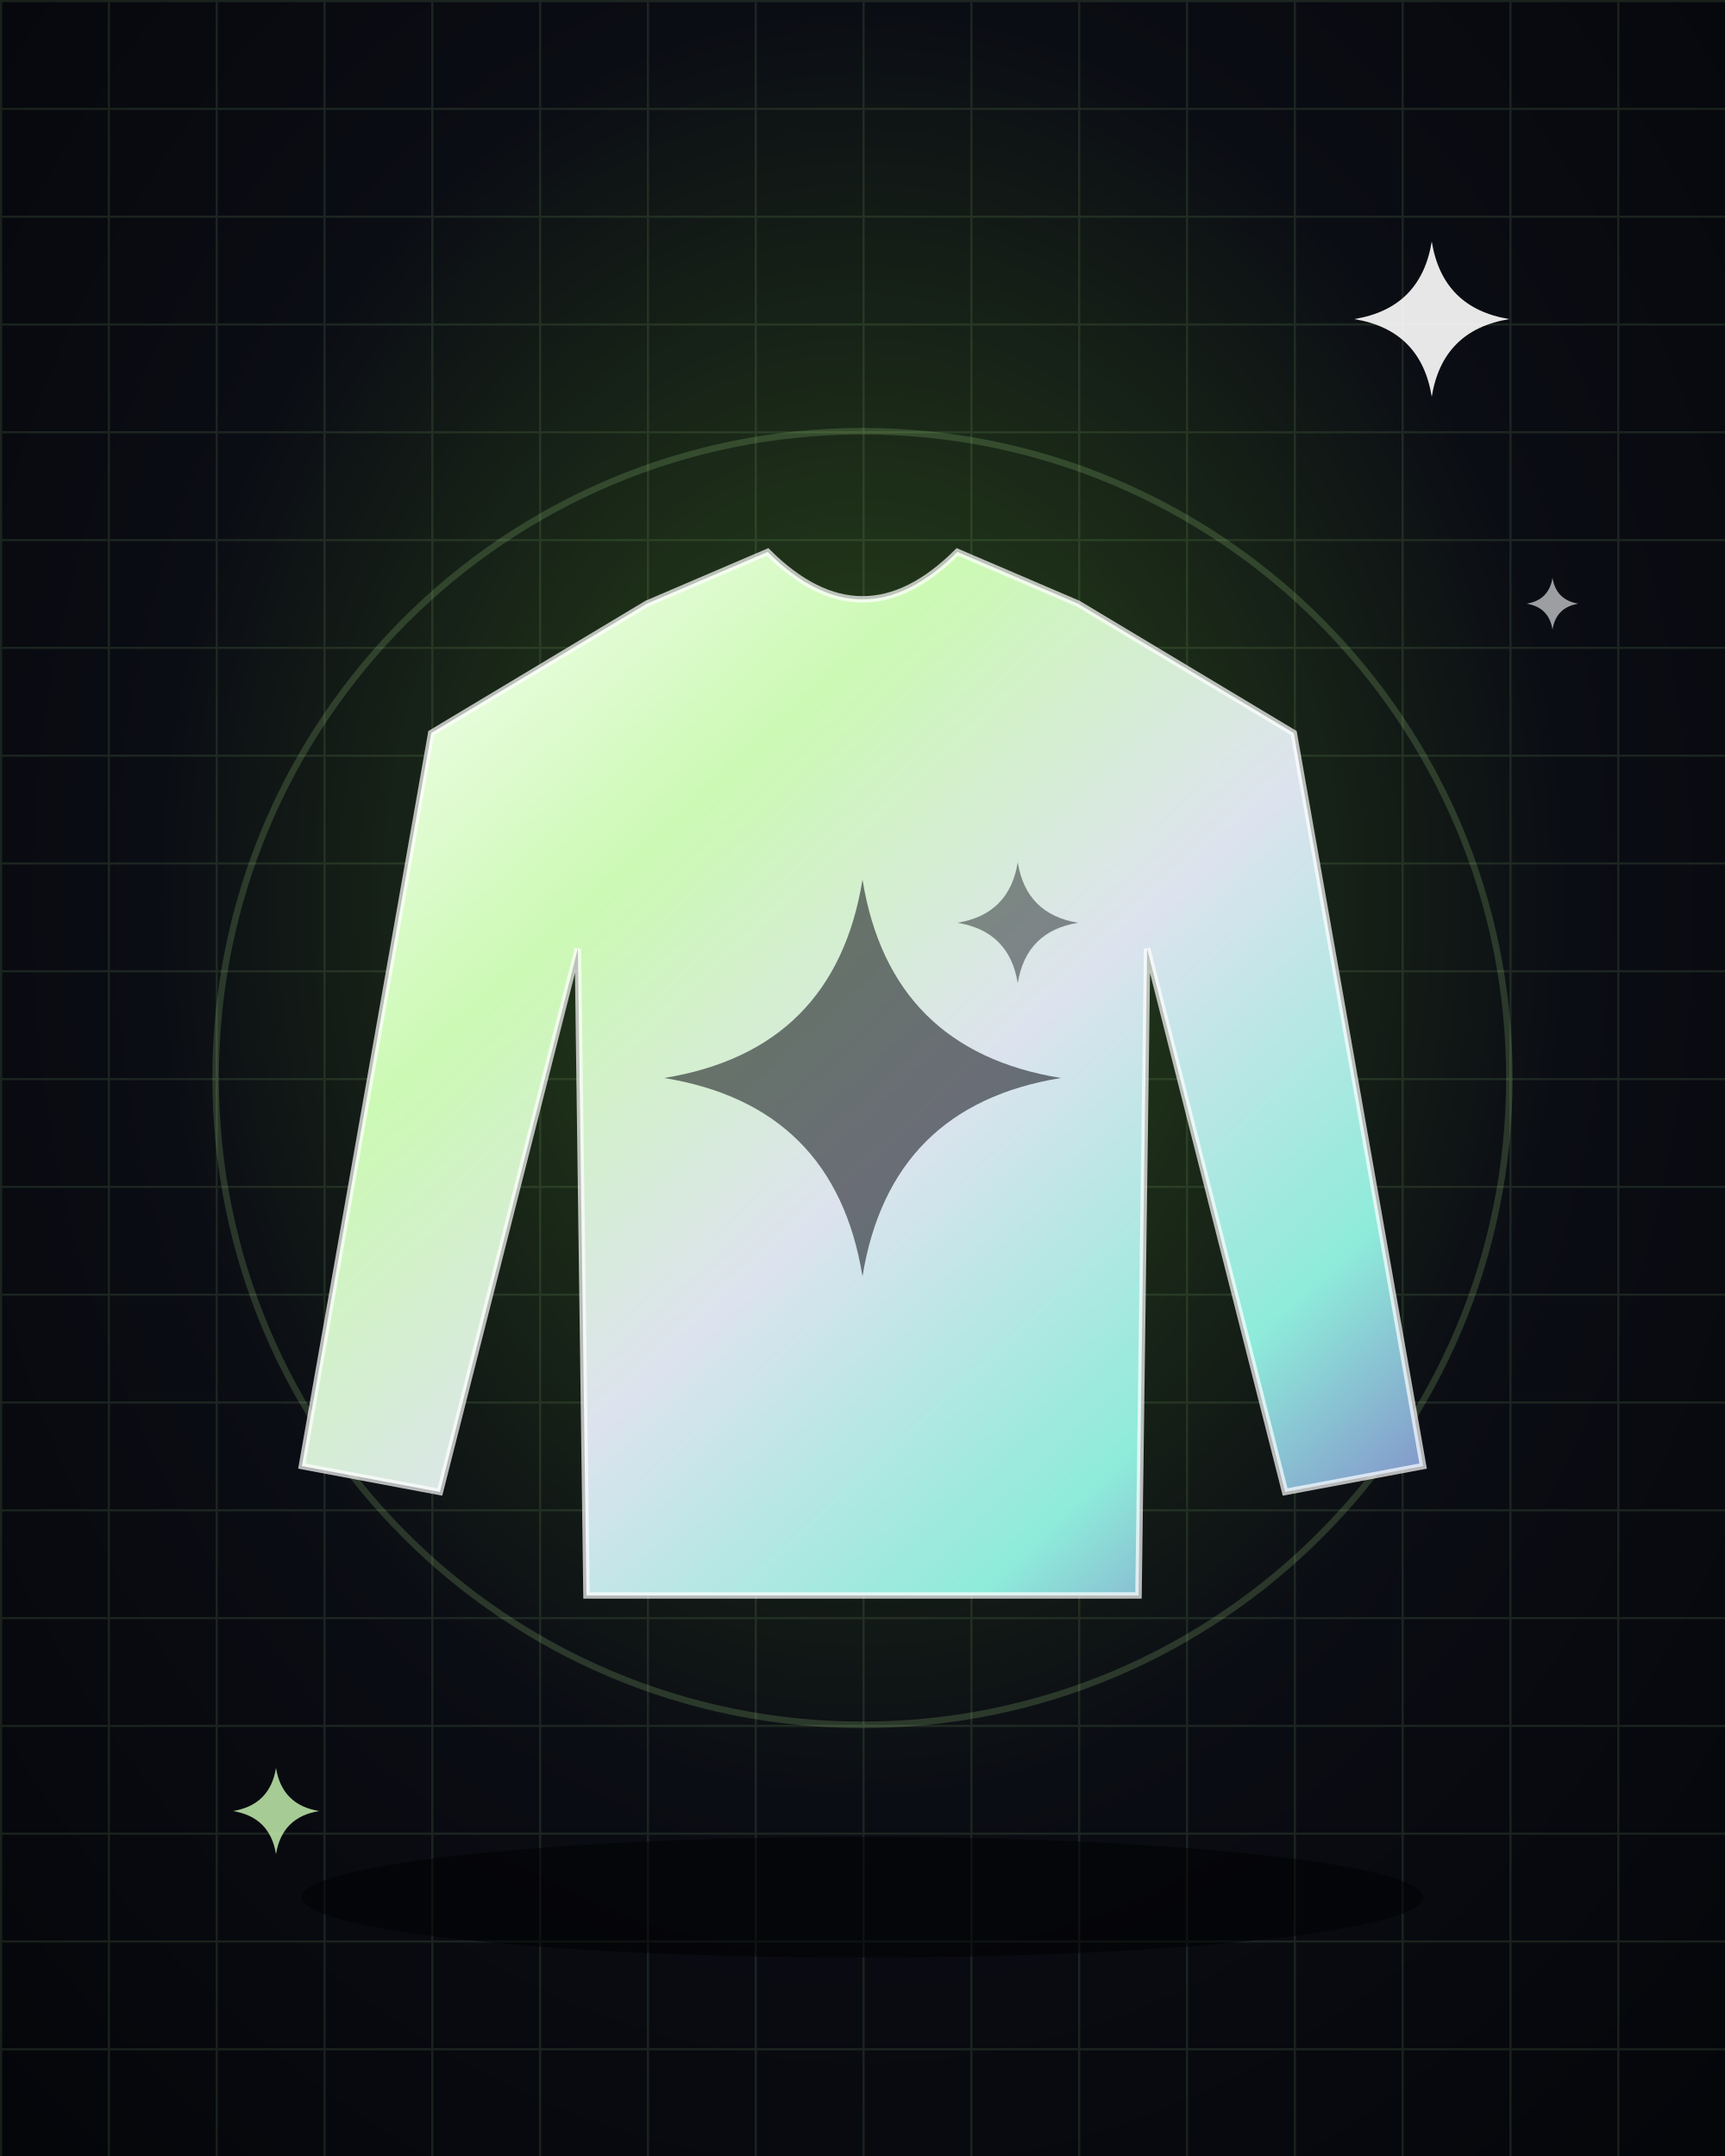
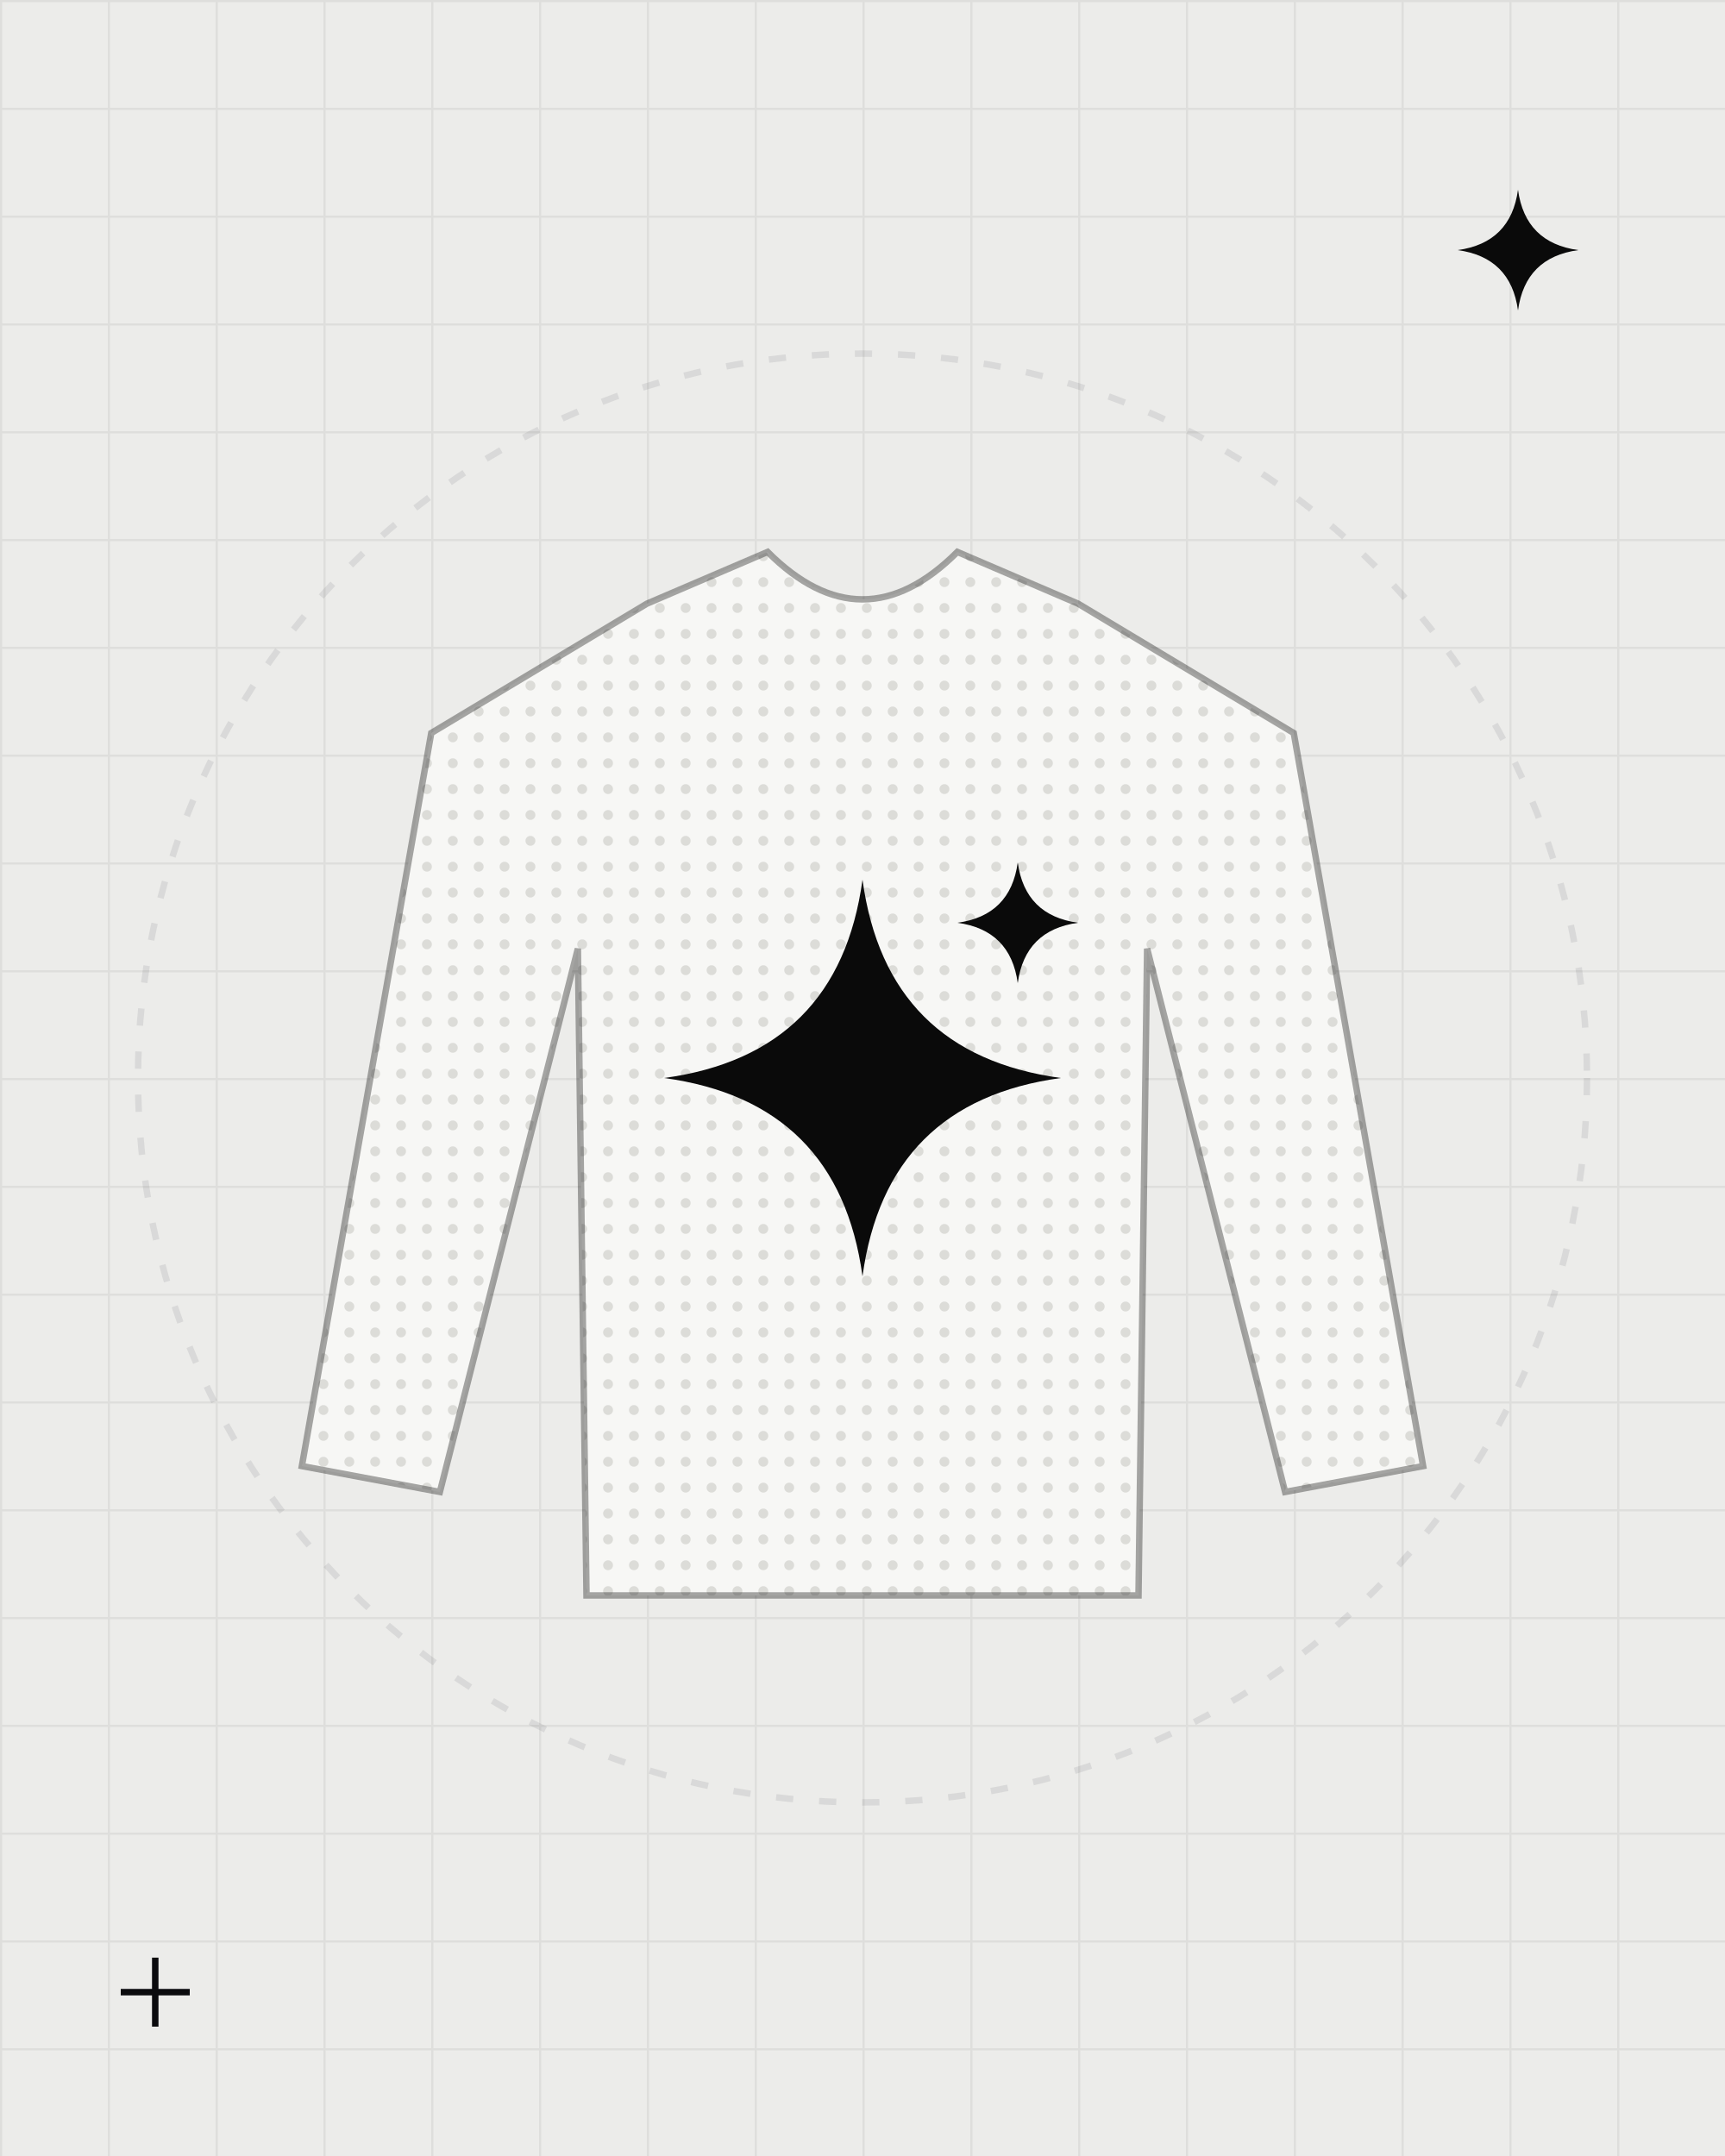
<svg xmlns="http://www.w3.org/2000/svg" viewBox="0 0 400 500" width="400" height="500">
  <defs>
-     <radialGradient id="bg" cx=".5" cy=".42" r=".75">
-       <stop offset="0" stop-color="hsl(99,45%,20%)" />
-       <stop offset=".55" stop-color="#0B0D14" />
-       <stop offset="1" stop-color="#05060A" />
-     </radialGradient>
-     <linearGradient id="c" x1="0" y1="0" x2="1" y2="1">
-       <stop offset="0" stop-color="#FFFFFF" />
-       <stop offset=".3" stop-color="hsl(99,85%,84%)" />
-       <stop offset=".55" stop-color="#DDE3EE" />
-       <stop offset=".8" stop-color="hsl(169,70%,74%)" />
-       <stop offset="1" stop-color="#7F74C4" />
-     </linearGradient>
+     <pattern id="c" width="6" height="6" patternUnits="userSpaceOnUse">
+       <rect width="6" height="6" fill="#f7f7f5" />
+       <circle cx="3" cy="3" r="1.15" fill="#dcdcd8" />
+     </pattern>
    <pattern id="grid" width="25" height="25" patternUnits="userSpaceOnUse">
-       <path d="M25 0H0V25" fill="none" stroke="hsl(99,60%,70%)" stroke-opacity=".12" />
+       <path d="M25 0H0V25" fill="none" stroke="#0b0b0e" stroke-opacity=".06" />
    </pattern>
    <pattern id="mesh" width="10" height="10" patternUnits="userSpaceOnUse">
-       <path d="M0 5L5 0L10 5L5 10Z" fill="none" stroke="#FFFFFF" stroke-opacity=".75" stroke-width="1.2" />
+       <path d="M0 5L5 0L10 5L5 10Z" fill="none" stroke="#0a0a0a" stroke-opacity=".85" stroke-width="1.3" />
    </pattern>
  </defs>
-   <rect width="400" height="500" fill="url(#bg)" />
+   <rect width="400" height="500" fill="#ececea" />
  <rect width="400" height="500" fill="url(#grid)" />
-   <circle cx="200" cy="250" r="150" fill="none" stroke="hsl(99,70%,75%)" stroke-opacity=".18" stroke-width="1.5" />
-   <ellipse cx="200" cy="440" rx="130" ry="14" fill="#000" opacity=".5" />
-   <path d="M150 140L178 128Q200 150 222 128L250 140L300 170L330 340L298 346L266 220L264 370L136 370L134 220L102 346L70 340L100 170Z" fill="url(#c)" stroke="rgba(255,255,255,.7)" stroke-width="1.5" />
-   <path d="M200 204Q206.44 243.56 246 250Q206.44 256.44 200 296Q193.56 256.44 154 250Q193.56 243.56 200 204Z" fill="#0B0D14" opacity=".55" />
-   <path d="M236 200Q237.96 212.04 250 214Q237.96 215.96 236 228Q234.04 215.96 222 214Q234.04 212.04 236 200Z" fill="#0B0D14" opacity=".45" />
-   <path d="M332 56Q334.52 71.48 350 74Q334.52 76.52 332 92Q329.48 76.52 314 74Q329.48 71.48 332 56Z" fill="#FFFFFF" opacity=".9" />
-   <path d="M64 410Q65.4 418.6 74 420Q65.4 421.4 64 430Q62.6 421.4 54 420Q62.6 418.6 64 410Z" fill="hsl(99,90%,85%)" opacity=".8" />
-   <path d="M360 134Q360.84 139.16 366 140Q360.84 140.84 360 146Q359.16 140.84 354 140Q359.16 139.16 360 134Z" fill="#FFFFFF" opacity=".6" />
+   <circle cx="200" cy="250" r="168" fill="none" stroke="#0b0b0e" stroke-opacity=".08" stroke-width="1.5" stroke-dasharray="4 6" />
+   <path d="M150 140L178 128Q200 150 222 128L250 140L300 170L330 340L298 346L266 220L264 370L136 370L134 220L102 346L70 340L100 170Z" fill="url(#c)" stroke="#0a0a0a" stroke-opacity=".35" stroke-width="1.5" />
+   <path d="M200 204Q205.52 244.48 246 250Q205.52 255.52 200 296Q194.48 255.52 154 250Q194.48 244.48 200 204Z" fill="#0a0a0a" />
+   <path d="M236 200Q237.68 212.32 250 214Q237.68 215.68 236 228Q234.32 215.68 222 214Q234.32 212.32 236 200Z" fill="#0a0a0a" />
+   <path d="M352 44Q353.68 56.32 366 58Q353.68 59.68 352 72Q350.32 59.68 338 58Q350.32 56.32 352 44Z" fill="#0a0a0a" />
+   <path d="M28 462h16M36 454v16" stroke="#0b0b0e" stroke-width="1.5" />
</svg>
